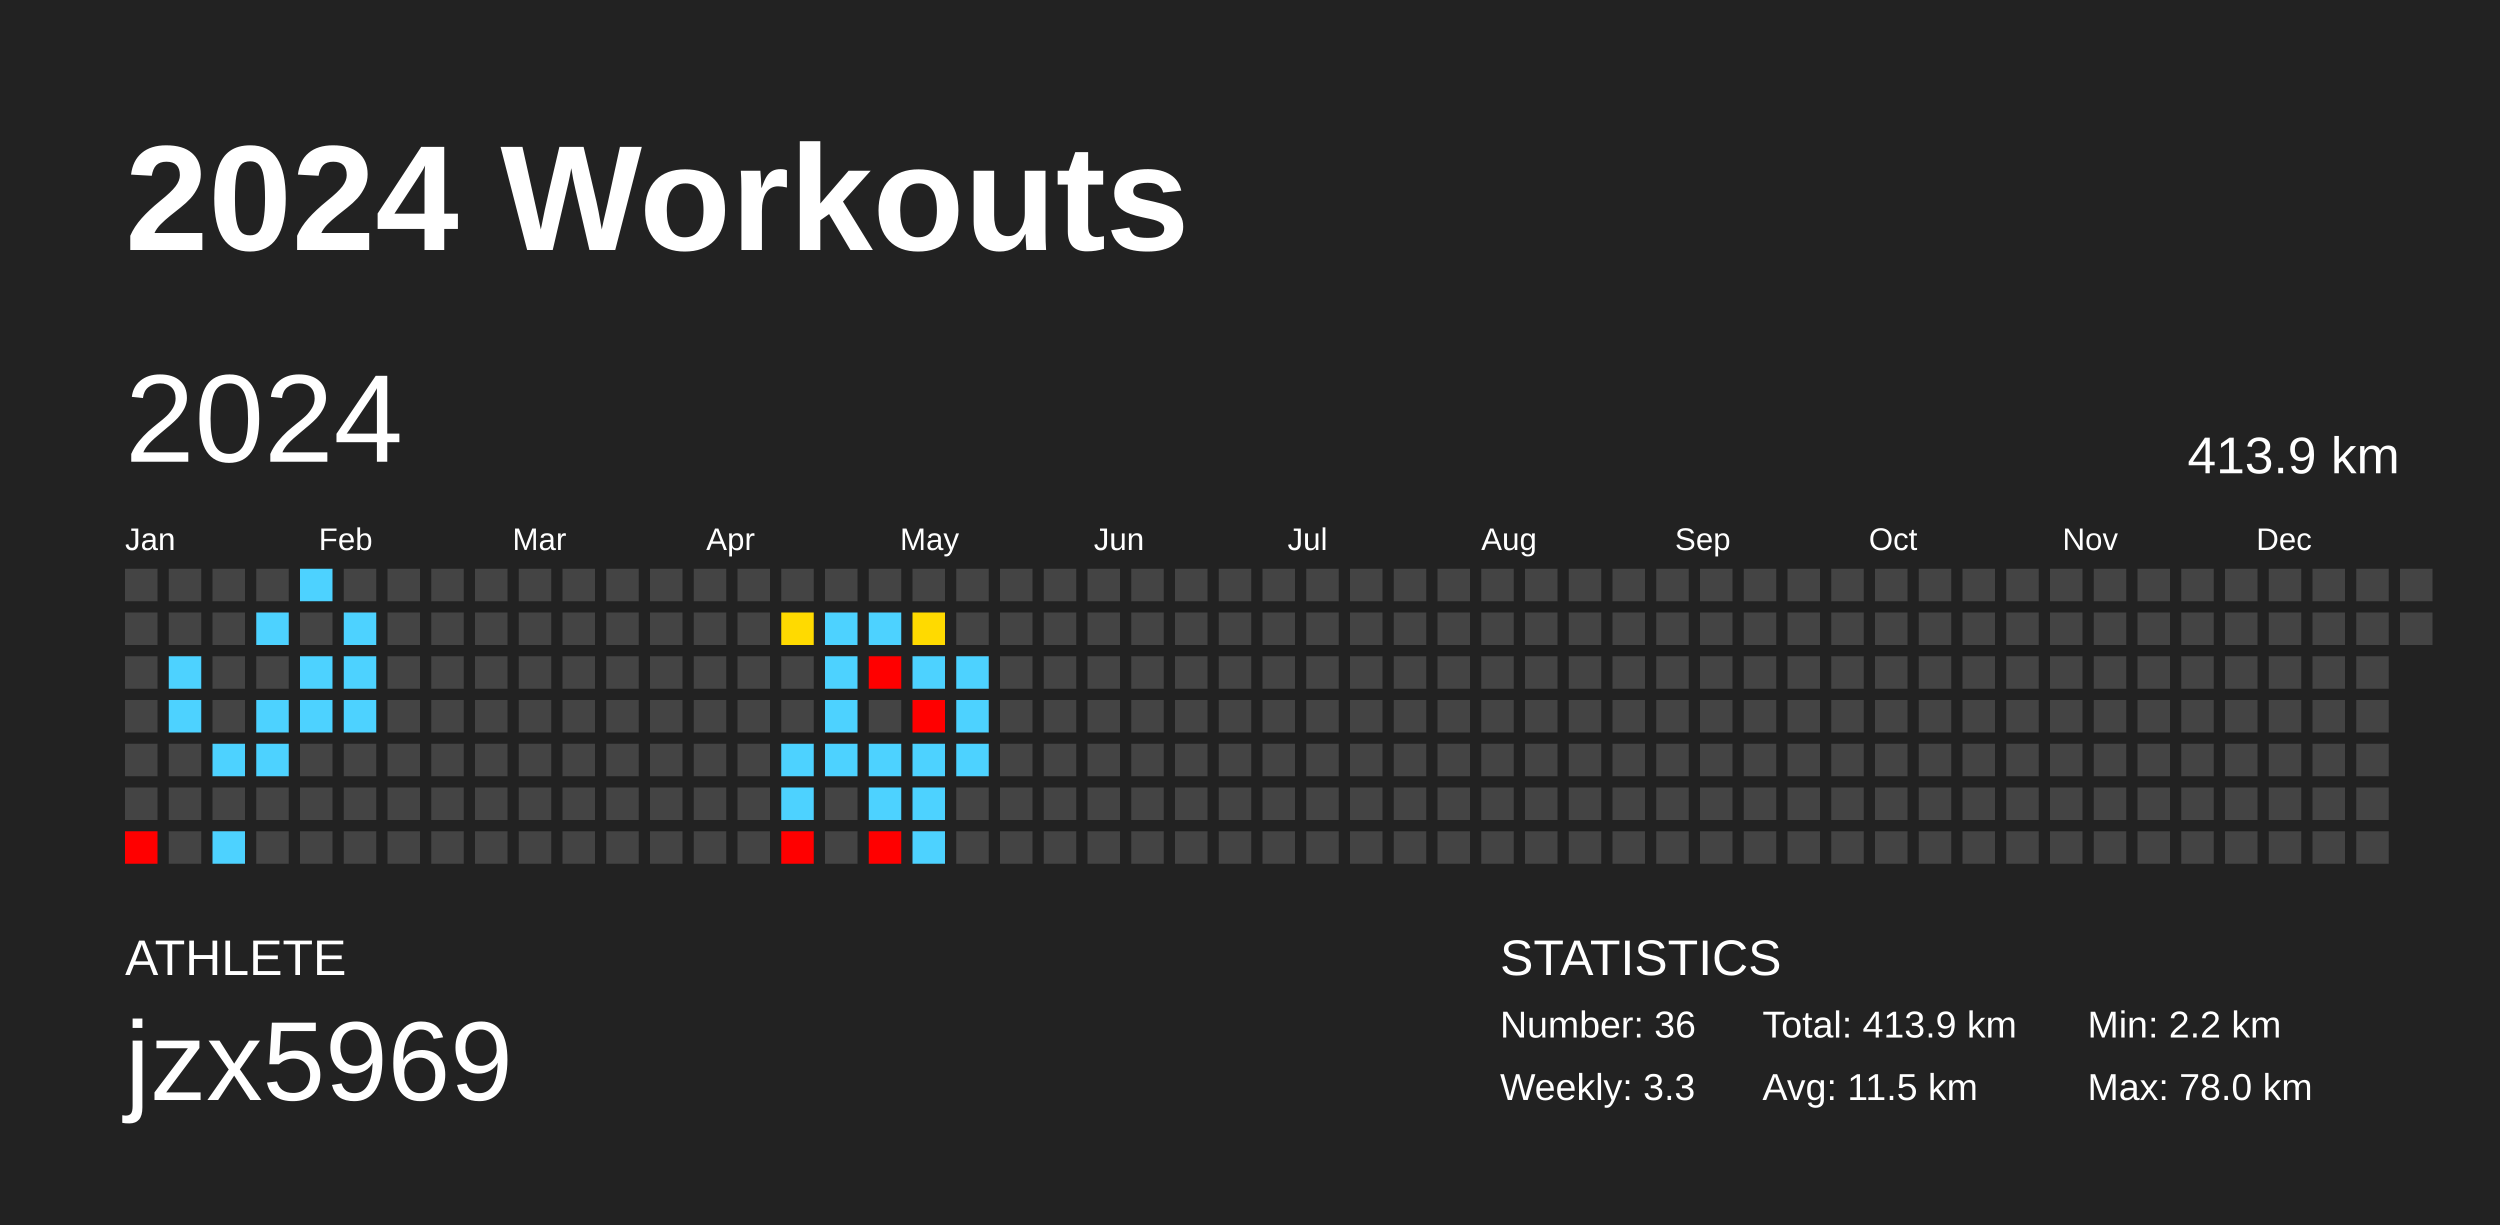
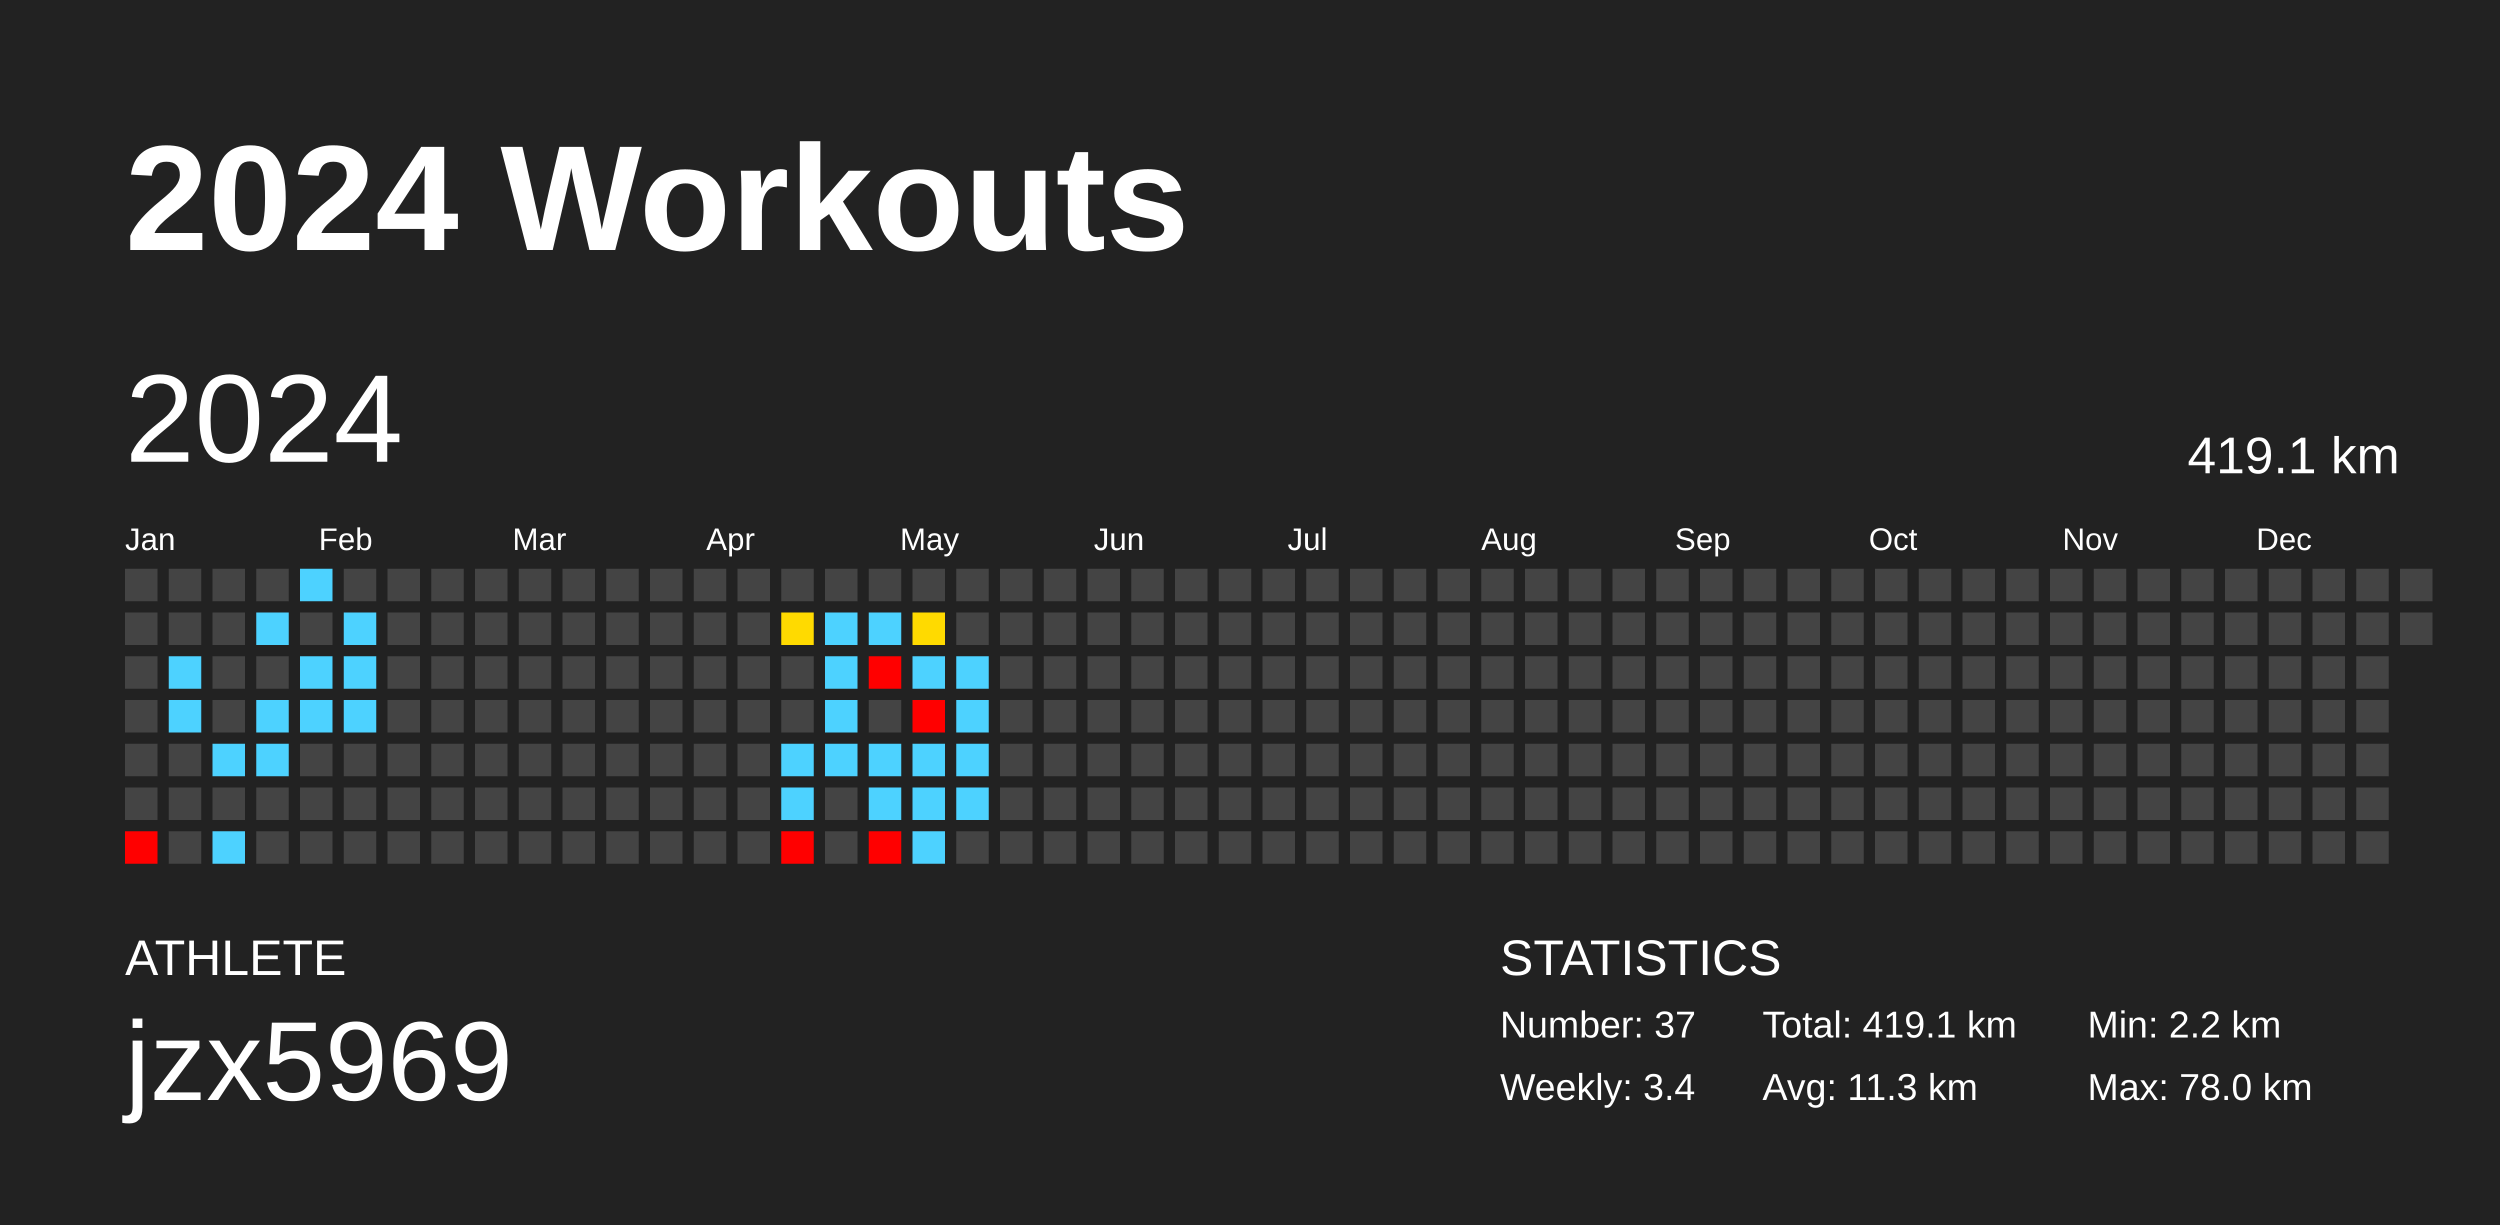
<svg xmlns="http://www.w3.org/2000/svg" baseProfile="full" height="98mm" version="1.1" viewBox="0,0,200,98" width="200mm">
  <defs />
  <rect fill="#222222" height="98" width="200" x="0" y="0" />
  <text fill="#FFFFFF" style="font-size:12px; font-family:Arial; font-weight:bold;" x="10" y="20">2024 Workouts</text>
  <text fill="#FFFFFF" style="font-size:4px; font-family:Arial" x="10" y="78">ATHLETE</text>
  <text fill="#FFFFFF" style="font-size:9px; font-family:Arial" x="10" y="88">jzx5969</text>
  <text fill="#FFFFFF" style="font-size:4px; font-family:Arial" x="120" y="78">STATISTICS</text>
-   <text fill="#FFFFFF" style="font-size:3px; font-family:Arial" x="120" y="83">Number: 36</text>
-   <text fill="#FFFFFF" style="font-size:3px; font-family:Arial" x="120" y="88">Weekly: 3.3</text>
-   <text fill="#FFFFFF" style="font-size:3px; font-family:Arial" x="141" y="83">Total: 413.9 km</text>
-   <text fill="#FFFFFF" style="font-size:3px; font-family:Arial" x="141" y="88">Avg: 11.5 km</text>
+   <text fill="#FFFFFF" style="font-size:3px; font-family:Arial" x="120" y="83">Number: 37</text>
+   <text fill="#FFFFFF" style="font-size:3px; font-family:Arial" x="120" y="88">Weekly: 3.4</text>
+   <text fill="#FFFFFF" style="font-size:3px; font-family:Arial" x="141" y="83">Total: 419.1 km</text>
+   <text fill="#FFFFFF" style="font-size:3px; font-family:Arial" x="141" y="88">Avg: 11.3 km</text>
  <text fill="#FFFFFF" style="font-size:3px; font-family:Arial" x="167" y="83">Min: 2.2 km</text>
  <text fill="#FFFFFF" style="font-size:3px; font-family:Arial" x="167" y="88">Max: 78.0 km</text>
  <text dominant-baseline="hanging" fill="#FFFFFF" style="font-size:10.0px; font-family:Arial;" x="10" y="30">2024</text>
-   <text dominant-baseline="hanging" fill="#FFFFFF" style="font-size:4.125px; font-family:Arial;" x="175" y="35">413.9 km</text>
+   <text dominant-baseline="hanging" fill="#FFFFFF" style="font-size:4.125px; font-family:Arial;" x="175" y="35">419.1 km</text>
  <text fill="#FFFFFF" style="font-size:2.5px; font-family:Arial" x="10.0" y="44">Jan</text>
  <text fill="#FFFFFF" style="font-size:2.5px; font-family:Arial" x="25.5" y="44">Feb</text>
  <text fill="#FFFFFF" style="font-size:2.5px; font-family:Arial" x="41.0" y="44">Mar</text>
  <text fill="#FFFFFF" style="font-size:2.5px; font-family:Arial" x="56.5" y="44">Apr</text>
  <text fill="#FFFFFF" style="font-size:2.5px; font-family:Arial" x="72.0" y="44">May</text>
  <text fill="#FFFFFF" style="font-size:2.5px; font-family:Arial" x="87.5" y="44">Jun</text>
  <text fill="#FFFFFF" style="font-size:2.5px; font-family:Arial" x="103.0" y="44">Jul</text>
  <text fill="#FFFFFF" style="font-size:2.5px; font-family:Arial" x="118.5" y="44">Aug</text>
  <text fill="#FFFFFF" style="font-size:2.5px; font-family:Arial" x="134.0" y="44">Sep</text>
  <text fill="#FFFFFF" style="font-size:2.5px; font-family:Arial" x="149.5" y="44">Oct</text>
  <text fill="#FFFFFF" style="font-size:2.5px; font-family:Arial" x="165.0" y="44">Nov</text>
  <text fill="#FFFFFF" style="font-size:2.5px; font-family:Arial" x="180.5" y="44">Dec</text>
  <rect fill="#444444" height="2.6" width="2.6" x="10.0" y="45.5" />
  <rect fill="#444444" height="2.6" width="2.6" x="10.0" y="49.0" />
  <rect fill="#444444" height="2.6" width="2.6" x="10.0" y="52.5" />
  <rect fill="#444444" height="2.6" width="2.6" x="10.0" y="56.0" />
  <rect fill="#444444" height="2.6" width="2.6" x="10.0" y="59.5" />
  <rect fill="#444444" height="2.6" width="2.6" x="10.0" y="63.0" />
  <rect fill="red" height="2.6" width="2.6" x="10.0" y="66.5" />
  <rect fill="#444444" height="2.6" width="2.6" x="13.5" y="45.5" />
  <rect fill="#444444" height="2.6" width="2.6" x="13.5" y="49.0" />
  <rect fill="#4dd2ff" height="2.6" width="2.6" x="13.5" y="52.5" />
  <rect fill="#4dd2ff" height="2.6" width="2.6" x="13.5" y="56.0" />
  <rect fill="#444444" height="2.6" width="2.6" x="13.5" y="59.5" />
  <rect fill="#444444" height="2.6" width="2.6" x="13.5" y="63.0" />
  <rect fill="#444444" height="2.6" width="2.6" x="13.5" y="66.5" />
  <rect fill="#444444" height="2.6" width="2.6" x="17.0" y="45.5" />
  <rect fill="#444444" height="2.6" width="2.6" x="17.0" y="49.0" />
  <rect fill="#444444" height="2.6" width="2.6" x="17.0" y="52.5" />
  <rect fill="#444444" height="2.6" width="2.6" x="17.0" y="56.0" />
  <rect fill="#4dd2ff" height="2.6" width="2.6" x="17.0" y="59.5" />
  <rect fill="#444444" height="2.6" width="2.6" x="17.0" y="63.0" />
  <rect fill="#4dd2ff" height="2.6" width="2.6" x="17.0" y="66.5" />
  <rect fill="#444444" height="2.6" width="2.6" x="20.5" y="45.5" />
  <rect fill="#4dd2ff" height="2.6" width="2.6" x="20.5" y="49.0" />
  <rect fill="#444444" height="2.6" width="2.6" x="20.5" y="52.5" />
  <rect fill="#4dd2ff" height="2.6" width="2.6" x="20.5" y="56.0" />
  <rect fill="#4dd2ff" height="2.6" width="2.6" x="20.5" y="59.5" />
  <rect fill="#444444" height="2.6" width="2.6" x="20.5" y="63.0" />
  <rect fill="#444444" height="2.6" width="2.6" x="20.5" y="66.5" />
  <rect fill="#4dd2ff" height="2.6" width="2.6" x="24.0" y="45.5" />
  <rect fill="#444444" height="2.6" width="2.6" x="24.0" y="49.0" />
  <rect fill="#4dd2ff" height="2.6" width="2.6" x="24.0" y="52.5" />
  <rect fill="#4dd2ff" height="2.6" width="2.6" x="24.0" y="56.0" />
  <rect fill="#444444" height="2.6" width="2.6" x="24.0" y="59.5" />
  <rect fill="#444444" height="2.6" width="2.6" x="24.0" y="63.0" />
  <rect fill="#444444" height="2.6" width="2.6" x="24.0" y="66.5" />
  <rect fill="#444444" height="2.6" width="2.6" x="27.5" y="45.5" />
  <rect fill="#4dd2ff" height="2.6" width="2.6" x="27.5" y="49.0" />
  <rect fill="#4dd2ff" height="2.6" width="2.6" x="27.5" y="52.5" />
  <rect fill="#4dd2ff" height="2.6" width="2.6" x="27.5" y="56.0" />
  <rect fill="#444444" height="2.6" width="2.6" x="27.5" y="59.5" />
  <rect fill="#444444" height="2.6" width="2.6" x="27.5" y="63.0" />
  <rect fill="#444444" height="2.6" width="2.6" x="27.5" y="66.5" />
  <rect fill="#444444" height="2.6" width="2.6" x="31.0" y="45.5" />
  <rect fill="#444444" height="2.6" width="2.6" x="31.0" y="49.0" />
  <rect fill="#444444" height="2.6" width="2.6" x="31.0" y="52.5" />
  <rect fill="#444444" height="2.6" width="2.6" x="31.0" y="56.0" />
  <rect fill="#444444" height="2.6" width="2.6" x="31.0" y="59.5" />
  <rect fill="#444444" height="2.6" width="2.6" x="31.0" y="63.0" />
  <rect fill="#444444" height="2.6" width="2.6" x="31.0" y="66.5" />
  <rect fill="#444444" height="2.6" width="2.6" x="34.5" y="45.5" />
  <rect fill="#444444" height="2.6" width="2.6" x="34.5" y="49.0" />
  <rect fill="#444444" height="2.6" width="2.6" x="34.5" y="52.5" />
  <rect fill="#444444" height="2.6" width="2.6" x="34.5" y="56.0" />
  <rect fill="#444444" height="2.6" width="2.6" x="34.5" y="59.5" />
  <rect fill="#444444" height="2.6" width="2.6" x="34.5" y="63.0" />
  <rect fill="#444444" height="2.6" width="2.6" x="34.5" y="66.5" />
  <rect fill="#444444" height="2.6" width="2.6" x="38.0" y="45.5" />
  <rect fill="#444444" height="2.6" width="2.6" x="38.0" y="49.0" />
  <rect fill="#444444" height="2.6" width="2.6" x="38.0" y="52.5" />
  <rect fill="#444444" height="2.6" width="2.6" x="38.0" y="56.0" />
  <rect fill="#444444" height="2.6" width="2.6" x="38.0" y="59.5" />
  <rect fill="#444444" height="2.6" width="2.6" x="38.0" y="63.0" />
  <rect fill="#444444" height="2.6" width="2.6" x="38.0" y="66.5" />
  <rect fill="#444444" height="2.6" width="2.6" x="41.5" y="45.5" />
  <rect fill="#444444" height="2.6" width="2.6" x="41.5" y="49.0" />
  <rect fill="#444444" height="2.6" width="2.6" x="41.5" y="52.5" />
  <rect fill="#444444" height="2.6" width="2.6" x="41.5" y="56.0" />
  <rect fill="#444444" height="2.6" width="2.6" x="41.5" y="59.5" />
  <rect fill="#444444" height="2.6" width="2.6" x="41.5" y="63.0" />
  <rect fill="#444444" height="2.6" width="2.6" x="41.5" y="66.5" />
  <rect fill="#444444" height="2.6" width="2.6" x="45.0" y="45.5" />
  <rect fill="#444444" height="2.6" width="2.6" x="45.0" y="49.0" />
  <rect fill="#444444" height="2.6" width="2.6" x="45.0" y="52.5" />
  <rect fill="#444444" height="2.6" width="2.6" x="45.0" y="56.0" />
  <rect fill="#444444" height="2.6" width="2.6" x="45.0" y="59.5" />
  <rect fill="#444444" height="2.6" width="2.6" x="45.0" y="63.0" />
  <rect fill="#444444" height="2.6" width="2.6" x="45.0" y="66.5" />
  <rect fill="#444444" height="2.6" width="2.6" x="48.5" y="45.5" />
  <rect fill="#444444" height="2.6" width="2.6" x="48.5" y="49.0" />
  <rect fill="#444444" height="2.6" width="2.6" x="48.5" y="52.5" />
  <rect fill="#444444" height="2.6" width="2.6" x="48.5" y="56.0" />
  <rect fill="#444444" height="2.6" width="2.6" x="48.5" y="59.5" />
  <rect fill="#444444" height="2.6" width="2.6" x="48.5" y="63.0" />
  <rect fill="#444444" height="2.6" width="2.6" x="48.5" y="66.5" />
  <rect fill="#444444" height="2.6" width="2.6" x="52.0" y="45.5" />
  <rect fill="#444444" height="2.6" width="2.6" x="52.0" y="49.0" />
  <rect fill="#444444" height="2.6" width="2.6" x="52.0" y="52.5" />
  <rect fill="#444444" height="2.6" width="2.6" x="52.0" y="56.0" />
  <rect fill="#444444" height="2.6" width="2.6" x="52.0" y="59.5" />
  <rect fill="#444444" height="2.6" width="2.6" x="52.0" y="63.0" />
  <rect fill="#444444" height="2.6" width="2.6" x="52.0" y="66.5" />
  <rect fill="#444444" height="2.6" width="2.6" x="55.5" y="45.5" />
  <rect fill="#444444" height="2.6" width="2.6" x="55.5" y="49.0" />
  <rect fill="#444444" height="2.6" width="2.6" x="55.5" y="52.5" />
  <rect fill="#444444" height="2.6" width="2.6" x="55.5" y="56.0" />
  <rect fill="#444444" height="2.6" width="2.6" x="55.5" y="59.5" />
  <rect fill="#444444" height="2.6" width="2.6" x="55.5" y="63.0" />
  <rect fill="#444444" height="2.6" width="2.6" x="55.5" y="66.5" />
  <rect fill="#444444" height="2.6" width="2.6" x="59.0" y="45.5" />
  <rect fill="#444444" height="2.6" width="2.6" x="59.0" y="49.0" />
  <rect fill="#444444" height="2.6" width="2.6" x="59.0" y="52.5" />
  <rect fill="#444444" height="2.6" width="2.6" x="59.0" y="56.0" />
  <rect fill="#444444" height="2.6" width="2.6" x="59.0" y="59.5" />
  <rect fill="#444444" height="2.6" width="2.6" x="59.0" y="63.0" />
  <rect fill="#444444" height="2.6" width="2.6" x="59.0" y="66.5" />
  <rect fill="#444444" height="2.6" width="2.6" x="62.5" y="45.5" />
  <rect fill="#ffda00" height="2.6" width="2.6" x="62.5" y="49.0" />
  <rect fill="#444444" height="2.6" width="2.6" x="62.5" y="52.5" />
  <rect fill="#444444" height="2.6" width="2.6" x="62.5" y="56.0" />
  <rect fill="#4dd2ff" height="2.6" width="2.6" x="62.5" y="59.5" />
  <rect fill="#4dd2ff" height="2.6" width="2.6" x="62.5" y="63.0" />
  <rect fill="red" height="2.6" width="2.6" x="62.5" y="66.5" />
  <rect fill="#444444" height="2.6" width="2.6" x="66.0" y="45.5" />
  <rect fill="#4dd2ff" height="2.6" width="2.6" x="66.0" y="49.0" />
  <rect fill="#4dd2ff" height="2.6" width="2.6" x="66.0" y="52.5" />
  <rect fill="#4dd2ff" height="2.6" width="2.6" x="66.0" y="56.0" />
  <rect fill="#4dd2ff" height="2.6" width="2.6" x="66.0" y="59.5" />
  <rect fill="#444444" height="2.6" width="2.6" x="66.0" y="63.0" />
  <rect fill="#444444" height="2.6" width="2.6" x="66.0" y="66.5" />
  <rect fill="#444444" height="2.6" width="2.6" x="69.5" y="45.5" />
  <rect fill="#4dd2ff" height="2.6" width="2.6" x="69.5" y="49.0" />
  <rect fill="red" height="2.6" width="2.6" x="69.5" y="52.5" />
  <rect fill="#444444" height="2.6" width="2.6" x="69.5" y="56.0" />
  <rect fill="#4dd2ff" height="2.6" width="2.6" x="69.5" y="59.5" />
  <rect fill="#4dd2ff" height="2.6" width="2.6" x="69.5" y="63.0" />
  <rect fill="red" height="2.6" width="2.6" x="69.5" y="66.5" />
  <rect fill="#444444" height="2.6" width="2.6" x="73.0" y="45.5" />
  <rect fill="#ffda00" height="2.6" width="2.6" x="73.0" y="49.0" />
  <rect fill="#4dd2ff" height="2.6" width="2.6" x="73.0" y="52.5" />
  <rect fill="red" height="2.6" width="2.6" x="73.0" y="56.0" />
  <rect fill="#4dd2ff" height="2.6" width="2.6" x="73.0" y="59.5" />
  <rect fill="#4dd2ff" height="2.6" width="2.6" x="73.0" y="63.0" />
  <rect fill="#4dd2ff" height="2.6" width="2.6" x="73.0" y="66.5" />
  <rect fill="#444444" height="2.6" width="2.6" x="76.5" y="45.5" />
  <rect fill="#444444" height="2.6" width="2.6" x="76.5" y="49.0" />
  <rect fill="#4dd2ff" height="2.6" width="2.6" x="76.5" y="52.5" />
  <rect fill="#4dd2ff" height="2.6" width="2.6" x="76.5" y="56.0" />
  <rect fill="#4dd2ff" height="2.6" width="2.6" x="76.5" y="59.5" />
-   <rect fill="#444444" height="2.6" width="2.6" x="76.5" y="63.0" />
+   <rect fill="#4dd2ff" height="2.6" width="2.6" x="76.5" y="63.0" />
  <rect fill="#444444" height="2.6" width="2.6" x="76.5" y="66.5" />
  <rect fill="#444444" height="2.6" width="2.6" x="80.0" y="45.5" />
  <rect fill="#444444" height="2.6" width="2.6" x="80.0" y="49.0" />
  <rect fill="#444444" height="2.6" width="2.6" x="80.0" y="52.5" />
  <rect fill="#444444" height="2.6" width="2.6" x="80.0" y="56.0" />
  <rect fill="#444444" height="2.6" width="2.6" x="80.0" y="59.5" />
  <rect fill="#444444" height="2.6" width="2.6" x="80.0" y="63.0" />
  <rect fill="#444444" height="2.6" width="2.6" x="80.0" y="66.5" />
  <rect fill="#444444" height="2.6" width="2.6" x="83.5" y="45.5" />
  <rect fill="#444444" height="2.6" width="2.6" x="83.5" y="49.0" />
  <rect fill="#444444" height="2.6" width="2.6" x="83.5" y="52.5" />
  <rect fill="#444444" height="2.6" width="2.6" x="83.5" y="56.0" />
  <rect fill="#444444" height="2.6" width="2.6" x="83.5" y="59.5" />
  <rect fill="#444444" height="2.6" width="2.6" x="83.5" y="63.0" />
  <rect fill="#444444" height="2.6" width="2.6" x="83.5" y="66.5" />
  <rect fill="#444444" height="2.6" width="2.6" x="87.0" y="45.5" />
  <rect fill="#444444" height="2.6" width="2.6" x="87.0" y="49.0" />
  <rect fill="#444444" height="2.6" width="2.6" x="87.0" y="52.5" />
  <rect fill="#444444" height="2.6" width="2.6" x="87.0" y="56.0" />
  <rect fill="#444444" height="2.6" width="2.6" x="87.0" y="59.5" />
  <rect fill="#444444" height="2.6" width="2.6" x="87.0" y="63.0" />
  <rect fill="#444444" height="2.6" width="2.6" x="87.0" y="66.5" />
  <rect fill="#444444" height="2.6" width="2.6" x="90.5" y="45.5" />
  <rect fill="#444444" height="2.6" width="2.6" x="90.5" y="49.0" />
  <rect fill="#444444" height="2.6" width="2.6" x="90.5" y="52.5" />
  <rect fill="#444444" height="2.6" width="2.6" x="90.5" y="56.0" />
  <rect fill="#444444" height="2.6" width="2.6" x="90.5" y="59.5" />
  <rect fill="#444444" height="2.6" width="2.6" x="90.5" y="63.0" />
  <rect fill="#444444" height="2.6" width="2.6" x="90.5" y="66.5" />
  <rect fill="#444444" height="2.6" width="2.6" x="94.0" y="45.5" />
  <rect fill="#444444" height="2.6" width="2.6" x="94.0" y="49.0" />
  <rect fill="#444444" height="2.6" width="2.6" x="94.0" y="52.5" />
  <rect fill="#444444" height="2.6" width="2.6" x="94.0" y="56.0" />
  <rect fill="#444444" height="2.6" width="2.6" x="94.0" y="59.5" />
  <rect fill="#444444" height="2.6" width="2.6" x="94.0" y="63.0" />
  <rect fill="#444444" height="2.6" width="2.6" x="94.0" y="66.5" />
  <rect fill="#444444" height="2.6" width="2.6" x="97.5" y="45.5" />
  <rect fill="#444444" height="2.6" width="2.6" x="97.5" y="49.0" />
  <rect fill="#444444" height="2.6" width="2.6" x="97.5" y="52.5" />
  <rect fill="#444444" height="2.6" width="2.6" x="97.5" y="56.0" />
  <rect fill="#444444" height="2.6" width="2.6" x="97.5" y="59.5" />
  <rect fill="#444444" height="2.6" width="2.6" x="97.5" y="63.0" />
  <rect fill="#444444" height="2.6" width="2.6" x="97.5" y="66.5" />
  <rect fill="#444444" height="2.6" width="2.6" x="101.0" y="45.5" />
  <rect fill="#444444" height="2.6" width="2.6" x="101.0" y="49.0" />
  <rect fill="#444444" height="2.6" width="2.6" x="101.0" y="52.5" />
  <rect fill="#444444" height="2.6" width="2.6" x="101.0" y="56.0" />
  <rect fill="#444444" height="2.6" width="2.6" x="101.0" y="59.5" />
  <rect fill="#444444" height="2.6" width="2.6" x="101.0" y="63.0" />
  <rect fill="#444444" height="2.6" width="2.6" x="101.0" y="66.5" />
  <rect fill="#444444" height="2.6" width="2.6" x="104.5" y="45.5" />
  <rect fill="#444444" height="2.6" width="2.6" x="104.5" y="49.0" />
  <rect fill="#444444" height="2.6" width="2.6" x="104.5" y="52.5" />
  <rect fill="#444444" height="2.6" width="2.6" x="104.5" y="56.0" />
  <rect fill="#444444" height="2.6" width="2.6" x="104.5" y="59.5" />
  <rect fill="#444444" height="2.6" width="2.6" x="104.5" y="63.0" />
  <rect fill="#444444" height="2.6" width="2.6" x="104.5" y="66.5" />
  <rect fill="#444444" height="2.6" width="2.6" x="108.0" y="45.5" />
  <rect fill="#444444" height="2.6" width="2.6" x="108.0" y="49.0" />
  <rect fill="#444444" height="2.6" width="2.6" x="108.0" y="52.5" />
  <rect fill="#444444" height="2.6" width="2.6" x="108.0" y="56.0" />
  <rect fill="#444444" height="2.6" width="2.6" x="108.0" y="59.5" />
  <rect fill="#444444" height="2.6" width="2.6" x="108.0" y="63.0" />
  <rect fill="#444444" height="2.6" width="2.6" x="108.0" y="66.5" />
  <rect fill="#444444" height="2.6" width="2.6" x="111.5" y="45.5" />
  <rect fill="#444444" height="2.6" width="2.6" x="111.5" y="49.0" />
  <rect fill="#444444" height="2.6" width="2.6" x="111.5" y="52.5" />
  <rect fill="#444444" height="2.6" width="2.6" x="111.5" y="56.0" />
  <rect fill="#444444" height="2.6" width="2.6" x="111.5" y="59.5" />
  <rect fill="#444444" height="2.6" width="2.6" x="111.5" y="63.0" />
  <rect fill="#444444" height="2.6" width="2.6" x="111.5" y="66.5" />
  <rect fill="#444444" height="2.6" width="2.6" x="115.0" y="45.5" />
  <rect fill="#444444" height="2.6" width="2.6" x="115.0" y="49.0" />
  <rect fill="#444444" height="2.6" width="2.6" x="115.0" y="52.5" />
  <rect fill="#444444" height="2.6" width="2.6" x="115.0" y="56.0" />
  <rect fill="#444444" height="2.6" width="2.6" x="115.0" y="59.5" />
  <rect fill="#444444" height="2.6" width="2.6" x="115.0" y="63.0" />
  <rect fill="#444444" height="2.6" width="2.6" x="115.0" y="66.5" />
  <rect fill="#444444" height="2.6" width="2.6" x="118.5" y="45.5" />
  <rect fill="#444444" height="2.6" width="2.6" x="118.5" y="49.0" />
  <rect fill="#444444" height="2.6" width="2.6" x="118.5" y="52.5" />
  <rect fill="#444444" height="2.6" width="2.6" x="118.5" y="56.0" />
  <rect fill="#444444" height="2.6" width="2.6" x="118.5" y="59.5" />
  <rect fill="#444444" height="2.6" width="2.6" x="118.5" y="63.0" />
  <rect fill="#444444" height="2.6" width="2.6" x="118.5" y="66.5" />
  <rect fill="#444444" height="2.6" width="2.6" x="122.0" y="45.5" />
  <rect fill="#444444" height="2.6" width="2.6" x="122.0" y="49.0" />
  <rect fill="#444444" height="2.6" width="2.6" x="122.0" y="52.5" />
  <rect fill="#444444" height="2.6" width="2.6" x="122.0" y="56.0" />
  <rect fill="#444444" height="2.6" width="2.6" x="122.0" y="59.5" />
  <rect fill="#444444" height="2.6" width="2.6" x="122.0" y="63.0" />
  <rect fill="#444444" height="2.6" width="2.6" x="122.0" y="66.5" />
  <rect fill="#444444" height="2.6" width="2.6" x="125.5" y="45.5" />
  <rect fill="#444444" height="2.6" width="2.6" x="125.5" y="49.0" />
  <rect fill="#444444" height="2.6" width="2.6" x="125.5" y="52.5" />
  <rect fill="#444444" height="2.6" width="2.6" x="125.5" y="56.0" />
  <rect fill="#444444" height="2.6" width="2.6" x="125.5" y="59.5" />
  <rect fill="#444444" height="2.6" width="2.6" x="125.5" y="63.0" />
  <rect fill="#444444" height="2.6" width="2.6" x="125.5" y="66.5" />
  <rect fill="#444444" height="2.6" width="2.6" x="129.0" y="45.5" />
  <rect fill="#444444" height="2.6" width="2.6" x="129.0" y="49.0" />
  <rect fill="#444444" height="2.6" width="2.6" x="129.0" y="52.5" />
  <rect fill="#444444" height="2.6" width="2.6" x="129.0" y="56.0" />
  <rect fill="#444444" height="2.6" width="2.6" x="129.0" y="59.5" />
  <rect fill="#444444" height="2.6" width="2.6" x="129.0" y="63.0" />
  <rect fill="#444444" height="2.6" width="2.6" x="129.0" y="66.5" />
  <rect fill="#444444" height="2.6" width="2.6" x="132.5" y="45.5" />
  <rect fill="#444444" height="2.6" width="2.6" x="132.5" y="49.0" />
  <rect fill="#444444" height="2.6" width="2.6" x="132.5" y="52.5" />
  <rect fill="#444444" height="2.6" width="2.6" x="132.5" y="56.0" />
  <rect fill="#444444" height="2.6" width="2.6" x="132.5" y="59.5" />
  <rect fill="#444444" height="2.6" width="2.6" x="132.5" y="63.0" />
  <rect fill="#444444" height="2.6" width="2.6" x="132.5" y="66.5" />
  <rect fill="#444444" height="2.6" width="2.6" x="136.0" y="45.5" />
  <rect fill="#444444" height="2.6" width="2.6" x="136.0" y="49.0" />
  <rect fill="#444444" height="2.6" width="2.6" x="136.0" y="52.5" />
  <rect fill="#444444" height="2.6" width="2.6" x="136.0" y="56.0" />
  <rect fill="#444444" height="2.6" width="2.6" x="136.0" y="59.5" />
  <rect fill="#444444" height="2.6" width="2.6" x="136.0" y="63.0" />
  <rect fill="#444444" height="2.6" width="2.6" x="136.0" y="66.5" />
  <rect fill="#444444" height="2.6" width="2.6" x="139.5" y="45.5" />
  <rect fill="#444444" height="2.6" width="2.6" x="139.5" y="49.0" />
  <rect fill="#444444" height="2.6" width="2.6" x="139.5" y="52.5" />
  <rect fill="#444444" height="2.6" width="2.6" x="139.5" y="56.0" />
  <rect fill="#444444" height="2.6" width="2.6" x="139.5" y="59.5" />
  <rect fill="#444444" height="2.6" width="2.6" x="139.5" y="63.0" />
  <rect fill="#444444" height="2.6" width="2.6" x="139.5" y="66.5" />
  <rect fill="#444444" height="2.6" width="2.6" x="143.0" y="45.5" />
  <rect fill="#444444" height="2.6" width="2.6" x="143.0" y="49.0" />
  <rect fill="#444444" height="2.6" width="2.6" x="143.0" y="52.5" />
  <rect fill="#444444" height="2.6" width="2.6" x="143.0" y="56.0" />
  <rect fill="#444444" height="2.6" width="2.6" x="143.0" y="59.5" />
  <rect fill="#444444" height="2.6" width="2.6" x="143.0" y="63.0" />
  <rect fill="#444444" height="2.6" width="2.6" x="143.0" y="66.5" />
  <rect fill="#444444" height="2.6" width="2.6" x="146.5" y="45.5" />
  <rect fill="#444444" height="2.6" width="2.6" x="146.5" y="49.0" />
  <rect fill="#444444" height="2.6" width="2.6" x="146.5" y="52.5" />
  <rect fill="#444444" height="2.6" width="2.6" x="146.5" y="56.0" />
  <rect fill="#444444" height="2.6" width="2.6" x="146.5" y="59.5" />
  <rect fill="#444444" height="2.6" width="2.6" x="146.5" y="63.0" />
  <rect fill="#444444" height="2.6" width="2.6" x="146.5" y="66.5" />
  <rect fill="#444444" height="2.6" width="2.6" x="150.0" y="45.5" />
  <rect fill="#444444" height="2.6" width="2.6" x="150.0" y="49.0" />
  <rect fill="#444444" height="2.6" width="2.6" x="150.0" y="52.5" />
  <rect fill="#444444" height="2.6" width="2.6" x="150.0" y="56.0" />
  <rect fill="#444444" height="2.6" width="2.6" x="150.0" y="59.5" />
  <rect fill="#444444" height="2.6" width="2.6" x="150.0" y="63.0" />
  <rect fill="#444444" height="2.6" width="2.6" x="150.0" y="66.5" />
  <rect fill="#444444" height="2.6" width="2.6" x="153.5" y="45.5" />
  <rect fill="#444444" height="2.6" width="2.6" x="153.5" y="49.0" />
  <rect fill="#444444" height="2.6" width="2.6" x="153.5" y="52.5" />
  <rect fill="#444444" height="2.6" width="2.6" x="153.5" y="56.0" />
  <rect fill="#444444" height="2.6" width="2.6" x="153.5" y="59.5" />
  <rect fill="#444444" height="2.6" width="2.6" x="153.5" y="63.0" />
  <rect fill="#444444" height="2.6" width="2.6" x="153.5" y="66.5" />
  <rect fill="#444444" height="2.6" width="2.6" x="157.0" y="45.5" />
  <rect fill="#444444" height="2.6" width="2.6" x="157.0" y="49.0" />
  <rect fill="#444444" height="2.6" width="2.6" x="157.0" y="52.5" />
  <rect fill="#444444" height="2.6" width="2.6" x="157.0" y="56.0" />
  <rect fill="#444444" height="2.6" width="2.6" x="157.0" y="59.5" />
  <rect fill="#444444" height="2.6" width="2.6" x="157.0" y="63.0" />
  <rect fill="#444444" height="2.6" width="2.6" x="157.0" y="66.5" />
  <rect fill="#444444" height="2.6" width="2.6" x="160.5" y="45.5" />
  <rect fill="#444444" height="2.6" width="2.6" x="160.5" y="49.0" />
  <rect fill="#444444" height="2.6" width="2.6" x="160.5" y="52.5" />
  <rect fill="#444444" height="2.6" width="2.6" x="160.5" y="56.0" />
  <rect fill="#444444" height="2.6" width="2.6" x="160.5" y="59.5" />
  <rect fill="#444444" height="2.6" width="2.6" x="160.5" y="63.0" />
  <rect fill="#444444" height="2.6" width="2.6" x="160.5" y="66.5" />
  <rect fill="#444444" height="2.6" width="2.6" x="164.0" y="45.5" />
  <rect fill="#444444" height="2.6" width="2.6" x="164.0" y="49.0" />
  <rect fill="#444444" height="2.6" width="2.6" x="164.0" y="52.5" />
  <rect fill="#444444" height="2.6" width="2.6" x="164.0" y="56.0" />
  <rect fill="#444444" height="2.6" width="2.6" x="164.0" y="59.5" />
  <rect fill="#444444" height="2.6" width="2.6" x="164.0" y="63.0" />
  <rect fill="#444444" height="2.6" width="2.6" x="164.0" y="66.5" />
  <rect fill="#444444" height="2.6" width="2.6" x="167.5" y="45.5" />
  <rect fill="#444444" height="2.6" width="2.6" x="167.5" y="49.0" />
  <rect fill="#444444" height="2.6" width="2.6" x="167.5" y="52.5" />
  <rect fill="#444444" height="2.6" width="2.6" x="167.5" y="56.0" />
  <rect fill="#444444" height="2.6" width="2.6" x="167.5" y="59.5" />
  <rect fill="#444444" height="2.6" width="2.6" x="167.5" y="63.0" />
  <rect fill="#444444" height="2.6" width="2.6" x="167.5" y="66.5" />
  <rect fill="#444444" height="2.6" width="2.6" x="171.0" y="45.5" />
  <rect fill="#444444" height="2.6" width="2.6" x="171.0" y="49.0" />
  <rect fill="#444444" height="2.6" width="2.6" x="171.0" y="52.5" />
  <rect fill="#444444" height="2.6" width="2.6" x="171.0" y="56.0" />
  <rect fill="#444444" height="2.6" width="2.6" x="171.0" y="59.5" />
  <rect fill="#444444" height="2.6" width="2.6" x="171.0" y="63.0" />
  <rect fill="#444444" height="2.6" width="2.6" x="171.0" y="66.5" />
  <rect fill="#444444" height="2.6" width="2.6" x="174.5" y="45.5" />
  <rect fill="#444444" height="2.6" width="2.6" x="174.5" y="49.0" />
  <rect fill="#444444" height="2.6" width="2.6" x="174.5" y="52.5" />
  <rect fill="#444444" height="2.6" width="2.6" x="174.5" y="56.0" />
  <rect fill="#444444" height="2.6" width="2.6" x="174.5" y="59.5" />
  <rect fill="#444444" height="2.6" width="2.6" x="174.5" y="63.0" />
  <rect fill="#444444" height="2.6" width="2.6" x="174.5" y="66.5" />
  <rect fill="#444444" height="2.6" width="2.6" x="178.0" y="45.5" />
  <rect fill="#444444" height="2.6" width="2.6" x="178.0" y="49.0" />
  <rect fill="#444444" height="2.6" width="2.6" x="178.0" y="52.5" />
  <rect fill="#444444" height="2.6" width="2.6" x="178.0" y="56.0" />
  <rect fill="#444444" height="2.6" width="2.6" x="178.0" y="59.5" />
  <rect fill="#444444" height="2.6" width="2.6" x="178.0" y="63.0" />
  <rect fill="#444444" height="2.6" width="2.6" x="178.0" y="66.5" />
  <rect fill="#444444" height="2.6" width="2.6" x="181.5" y="45.5" />
  <rect fill="#444444" height="2.6" width="2.6" x="181.5" y="49.0" />
  <rect fill="#444444" height="2.6" width="2.6" x="181.5" y="52.5" />
  <rect fill="#444444" height="2.6" width="2.6" x="181.5" y="56.0" />
  <rect fill="#444444" height="2.6" width="2.6" x="181.5" y="59.5" />
  <rect fill="#444444" height="2.6" width="2.6" x="181.5" y="63.0" />
  <rect fill="#444444" height="2.6" width="2.6" x="181.5" y="66.5" />
  <rect fill="#444444" height="2.6" width="2.6" x="185.0" y="45.5" />
  <rect fill="#444444" height="2.6" width="2.6" x="185.0" y="49.0" />
  <rect fill="#444444" height="2.6" width="2.6" x="185.0" y="52.5" />
  <rect fill="#444444" height="2.6" width="2.6" x="185.0" y="56.0" />
  <rect fill="#444444" height="2.6" width="2.6" x="185.0" y="59.5" />
  <rect fill="#444444" height="2.6" width="2.6" x="185.0" y="63.0" />
  <rect fill="#444444" height="2.6" width="2.6" x="185.0" y="66.5" />
  <rect fill="#444444" height="2.6" width="2.6" x="188.5" y="45.5" />
  <rect fill="#444444" height="2.6" width="2.6" x="188.5" y="49.0" />
  <rect fill="#444444" height="2.6" width="2.6" x="188.5" y="52.5" />
  <rect fill="#444444" height="2.6" width="2.6" x="188.5" y="56.0" />
  <rect fill="#444444" height="2.6" width="2.6" x="188.5" y="59.5" />
  <rect fill="#444444" height="2.6" width="2.6" x="188.5" y="63.0" />
  <rect fill="#444444" height="2.6" width="2.6" x="188.5" y="66.5" />
  <rect fill="#444444" height="2.6" width="2.6" x="192.0" y="45.5" />
  <rect fill="#444444" height="2.6" width="2.6" x="192.0" y="49.0" />
</svg>
